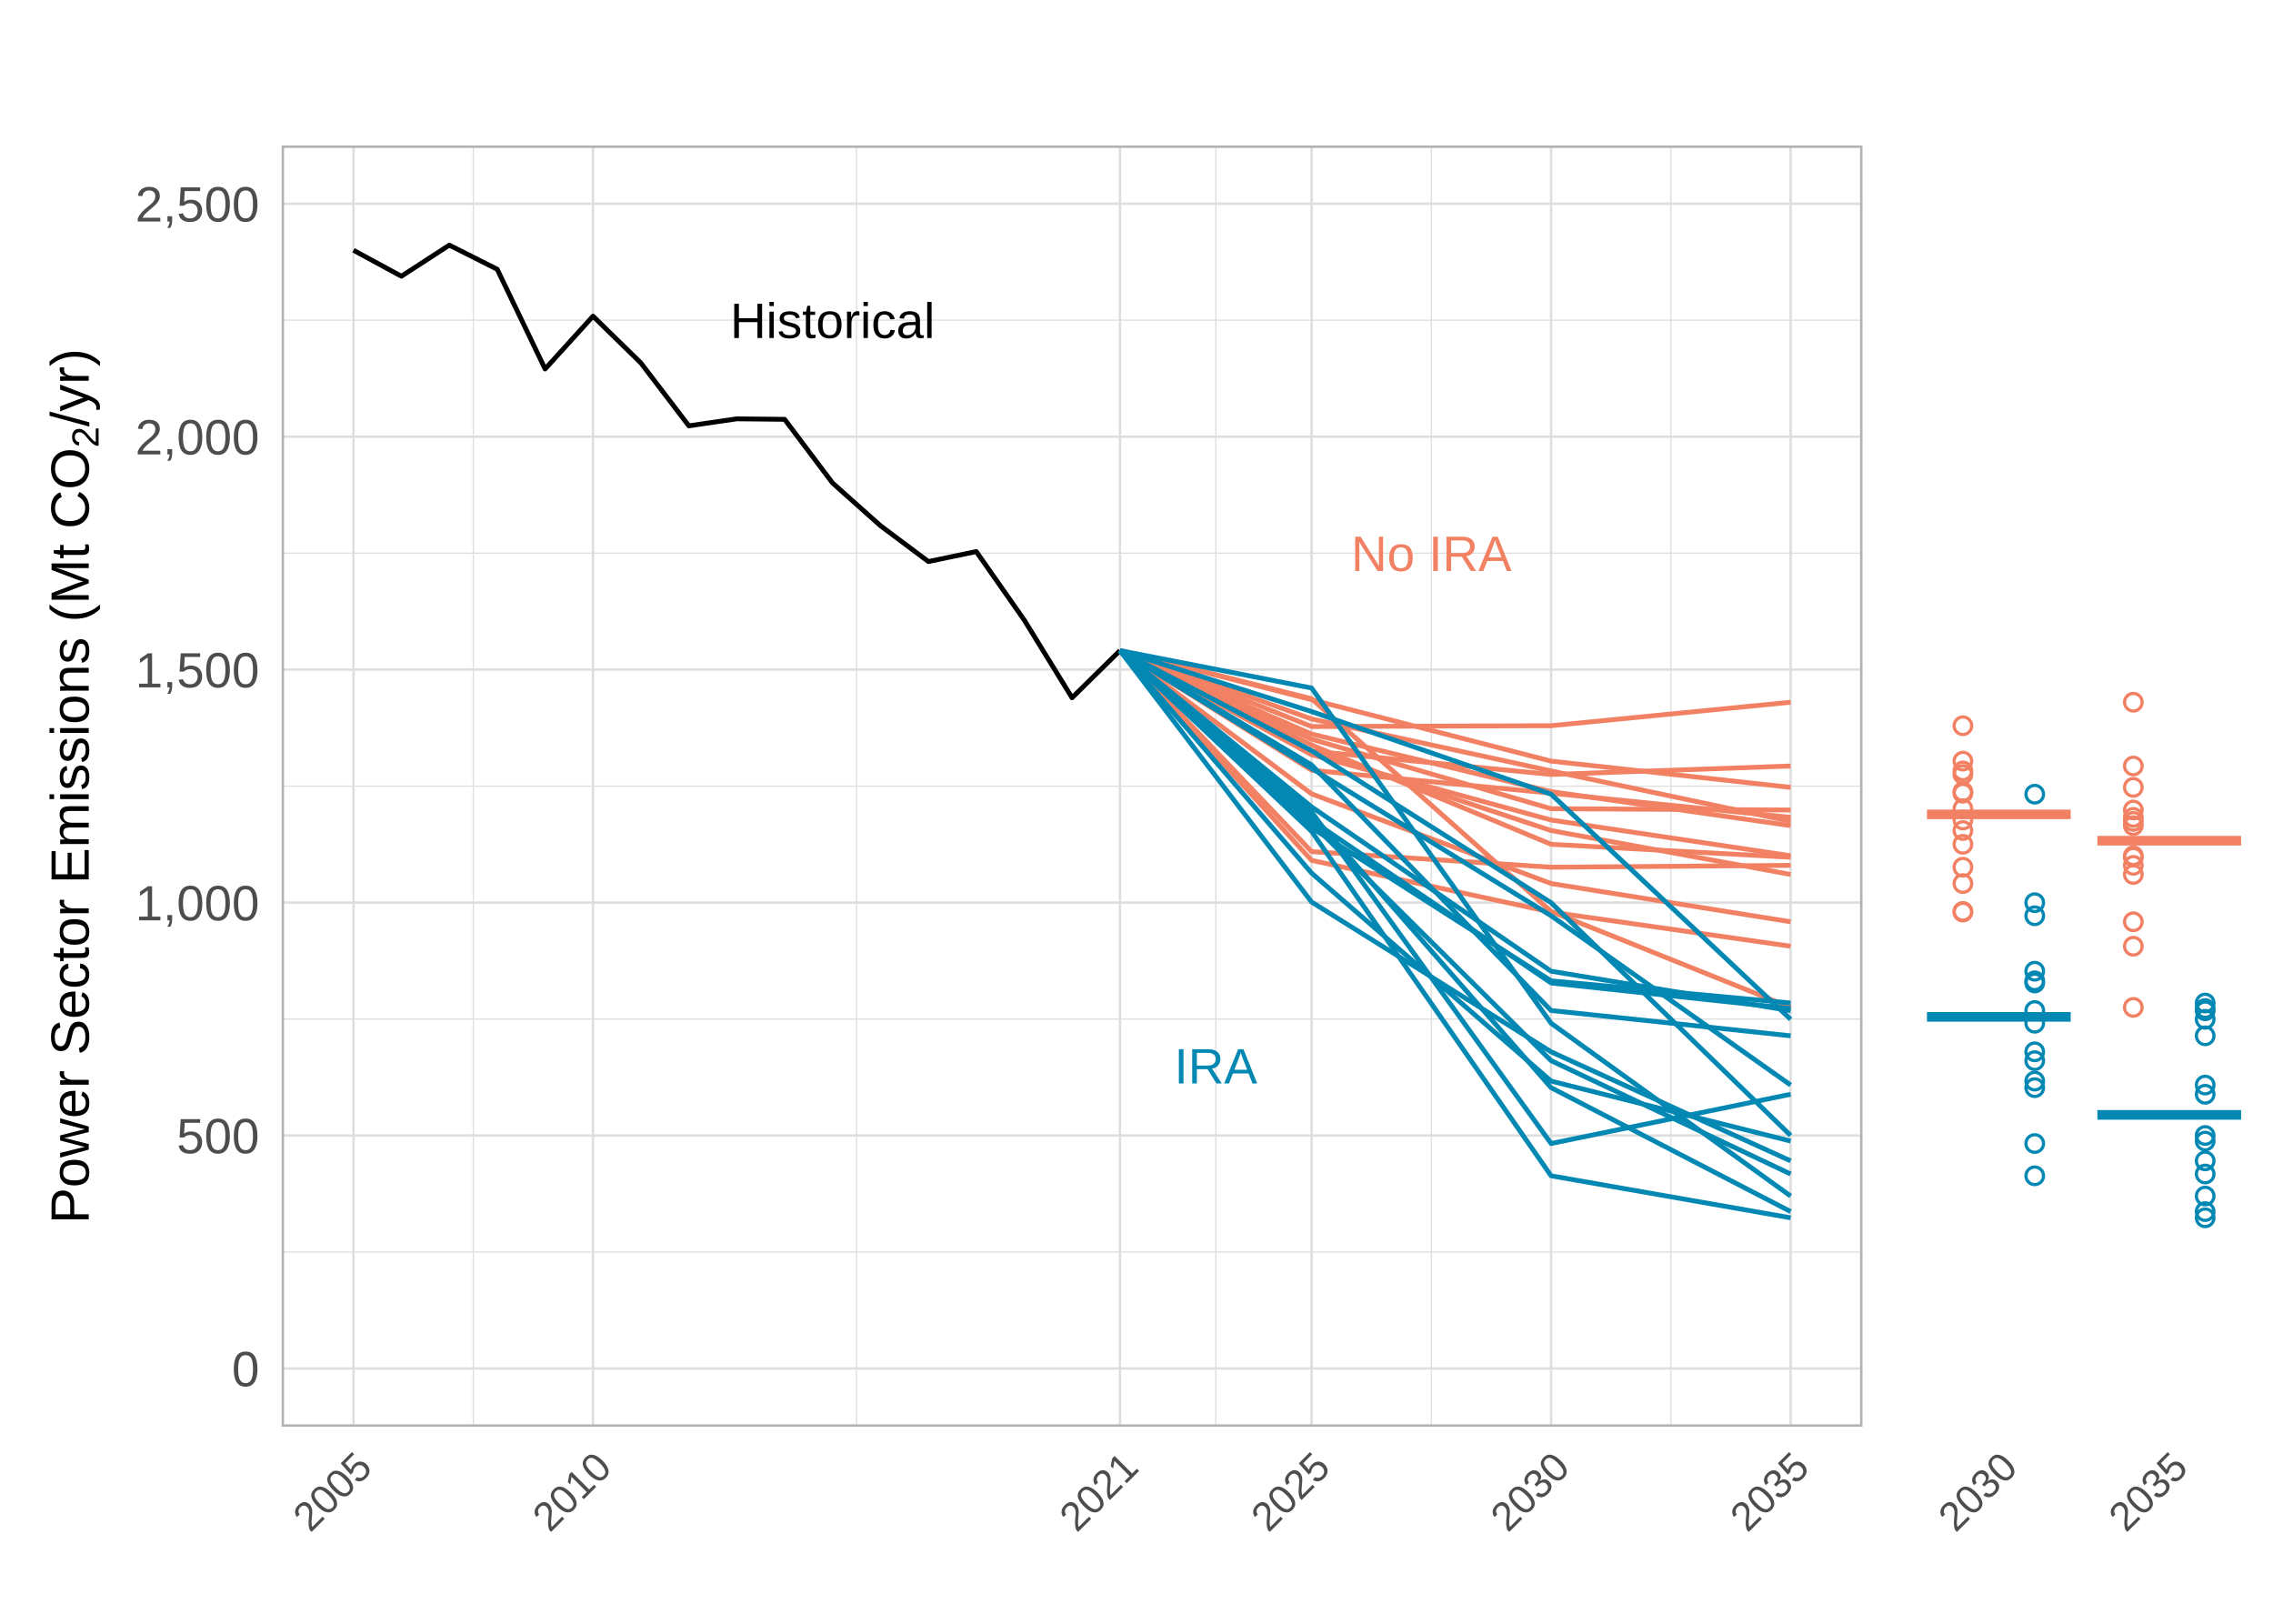
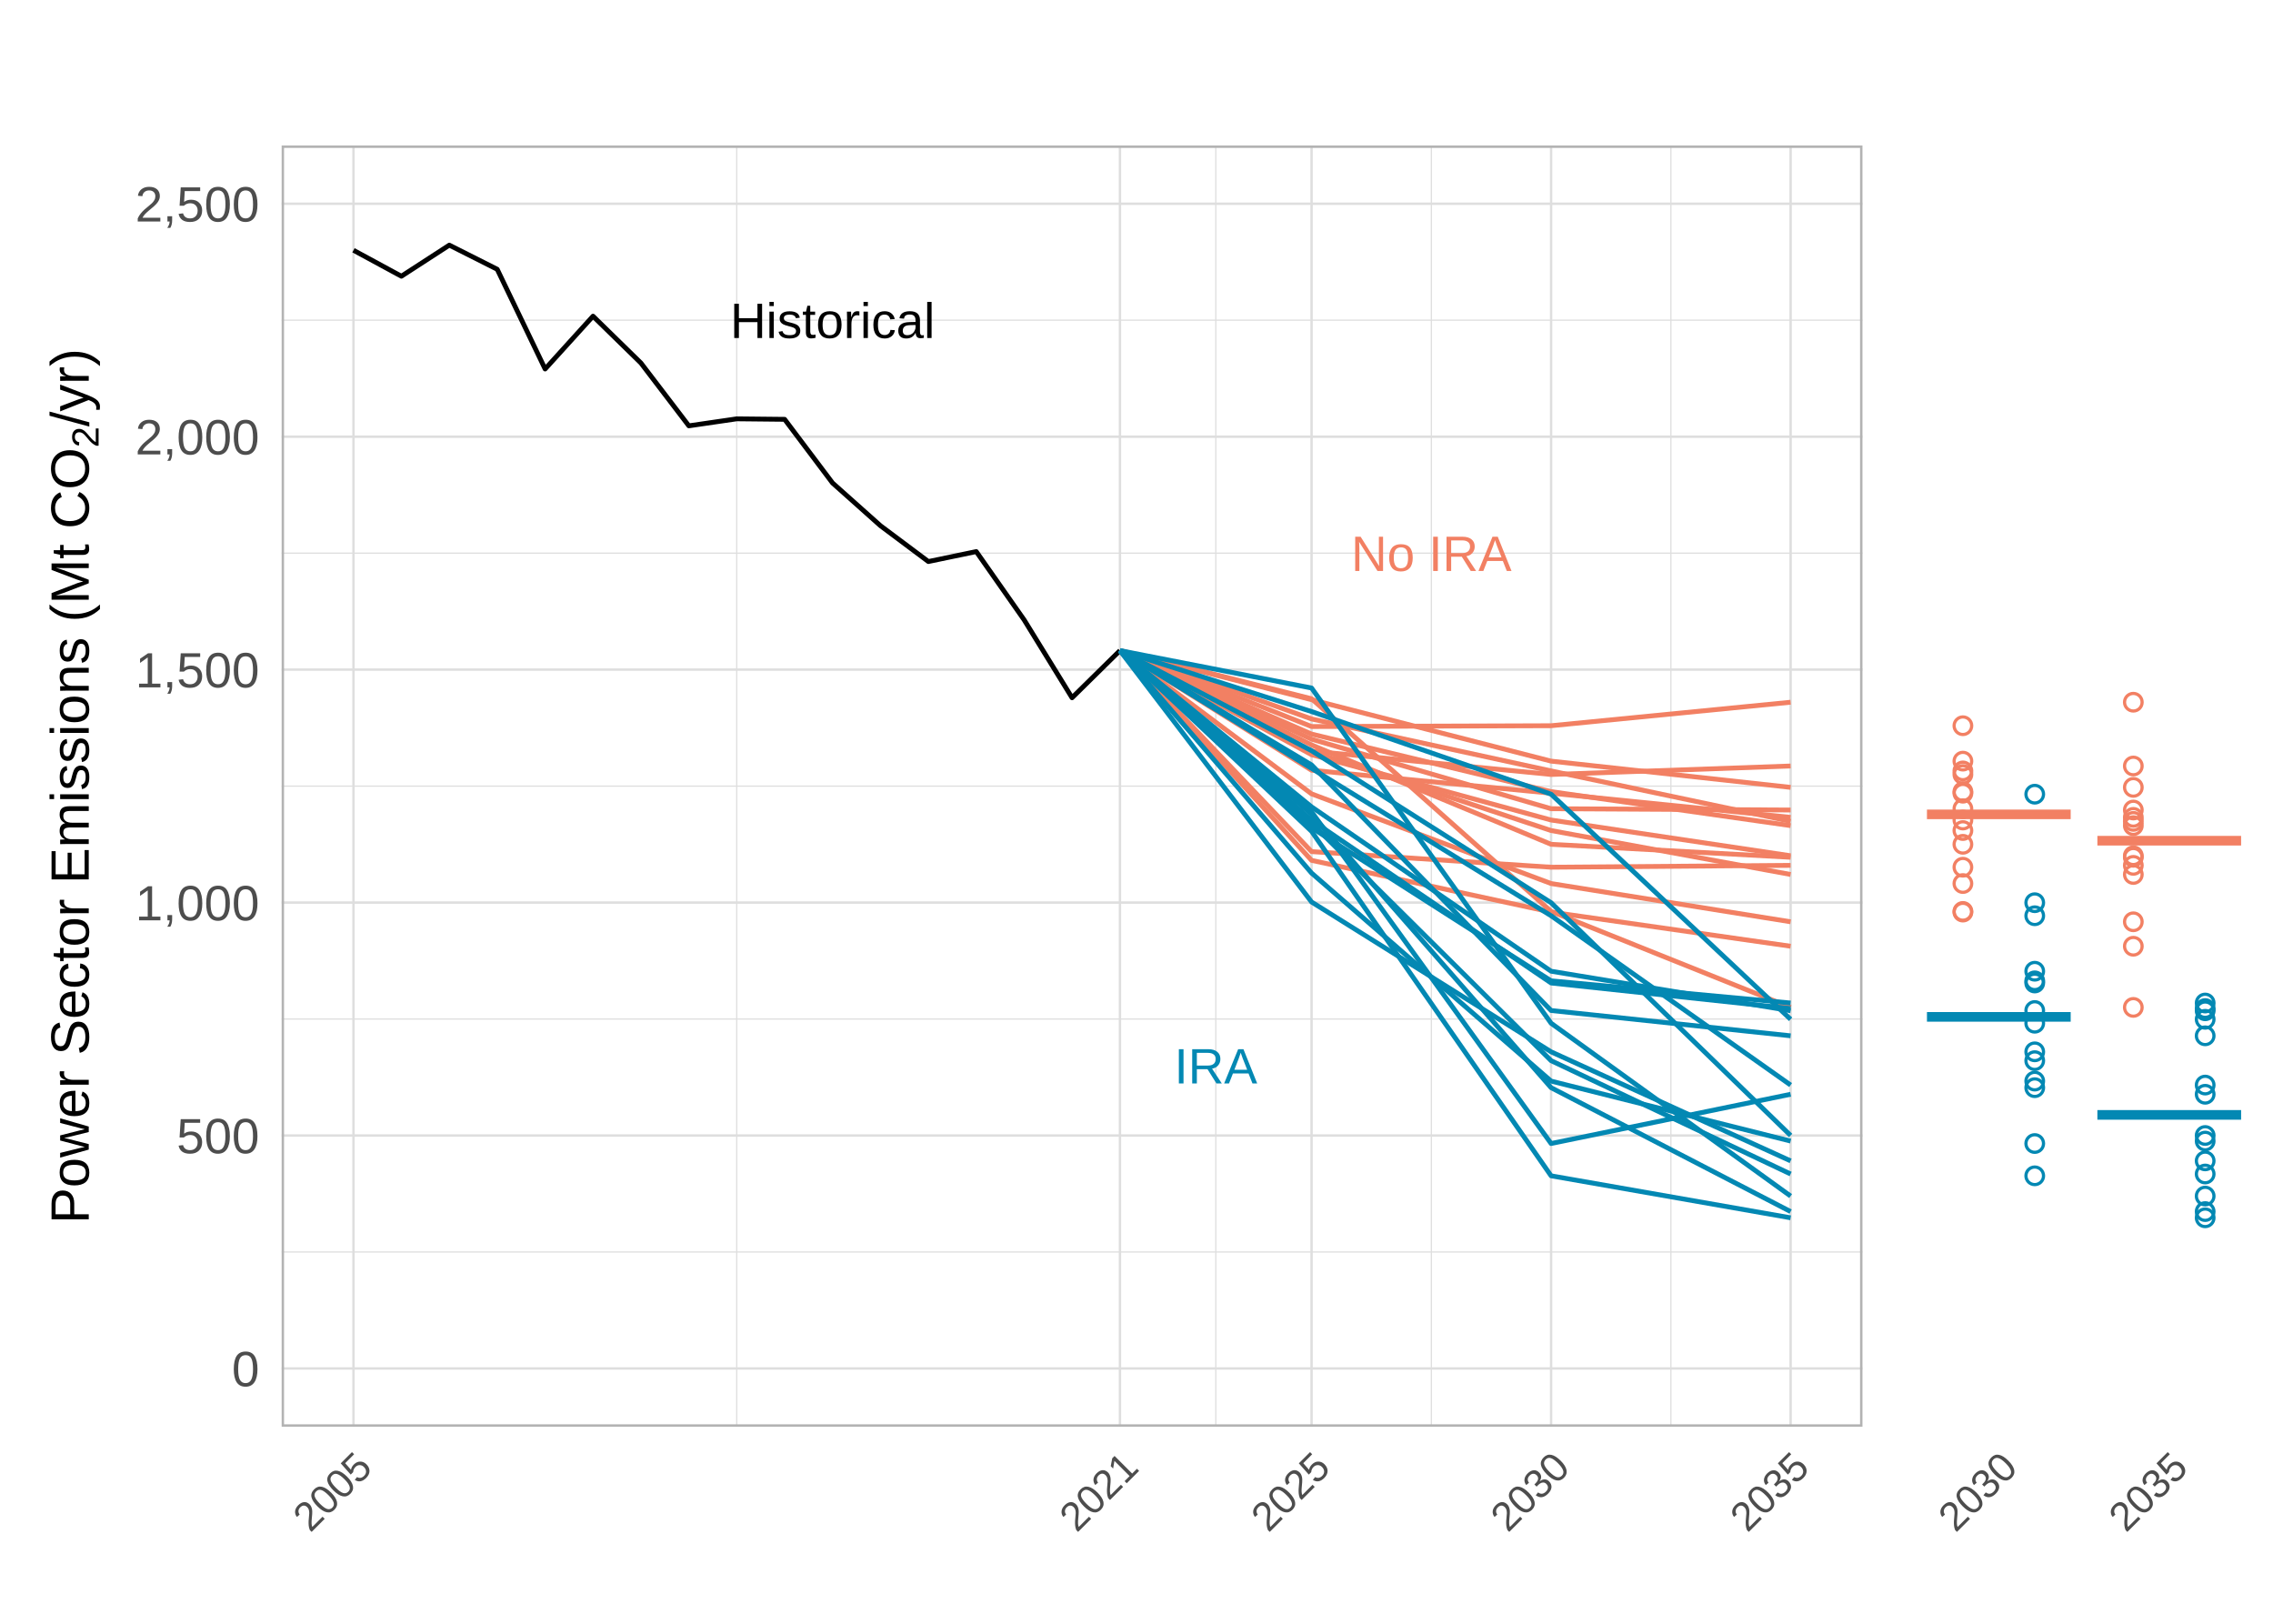
<svg xmlns="http://www.w3.org/2000/svg" class="svglite" width="504.00pt" height="360.00pt" viewBox="0 0 504.00 360.00">
  <defs>
    <style type="text/css">
    .svglite line, .svglite polyline, .svglite polygon, .svglite path, .svglite rect, .svglite circle {
      fill: none;
      stroke: #000000;
      stroke-linecap: round;
      stroke-linejoin: round;
      stroke-miterlimit: 10.00;
    }
    .svglite text {
      white-space: pre;
    }
  </style>
  </defs>
  <rect width="100%" height="100%" style="stroke: none; fill: #FFFFFF;" />
  <defs>
    <clipPath id="cpMC4wMHw1MDQuMDB8MC4wMHwzNjAuMDA=">
      <rect x="0.00" y="0.00" width="504.00" height="360.00" />
    </clipPath>
  </defs>
  <g clip-path="url(#cpMC4wMHw1MDQuMDB8MC4wMHwzNjAuMDA=)">
    <rect x="0.00" y="0.00" width="504.00" height="360.00" style="stroke-width: 1.07; stroke: #FFFFFF; fill: #FFFFFF;" />
  </g>
  <defs>
    <clipPath id="cpNS40OHw0MjIuOTR8NS40OHwzNTQuNTI=">
      <rect x="5.48" y="5.48" width="417.46" height="349.04" />
    </clipPath>
  </defs>
  <g clip-path="url(#cpNS40OHw0MjIuOTR8NS40OHwzNTQuNTI=)">
    <rect x="5.48" y="5.48" width="417.46" height="349.04" style="stroke-width: 1.07; stroke: #FFFFFF; fill: #FFFFFF;" />
  </g>
  <g clip-path="url(#cpMC4wMHw1MDQuMDB8MC4wMHwzNjAuMDA=)">
</g>
  <defs>
    <clipPath id="cpNjIuNDV8NDEyLjk3fDMyLjI2fDMxNi4zMg==">
      <rect x="62.45" y="32.26" width="350.52" height="284.06" />
    </clipPath>
  </defs>
  <g clip-path="url(#cpNjIuNDV8NDEyLjk3fDMyLjI2fDMxNi4zMg==)">
    <rect x="62.45" y="32.26" width="350.52" height="284.06" style="stroke-width: 1.07; stroke: none; fill: #FFFFFF;" />
    <polyline points="62.45,277.58 412.97,277.58 " style="stroke-width: 0.27; stroke: #DEDEDE; stroke-linecap: butt;" />
    <polyline points="62.45,225.93 412.97,225.93 " style="stroke-width: 0.27; stroke: #DEDEDE; stroke-linecap: butt;" />
    <polyline points="62.45,174.29 412.97,174.29 " style="stroke-width: 0.27; stroke: #DEDEDE; stroke-linecap: butt;" />
    <polyline points="62.45,122.64 412.97,122.64 " style="stroke-width: 0.27; stroke: #DEDEDE; stroke-linecap: butt;" />
    <polyline points="62.45,70.99 412.97,70.99 " style="stroke-width: 0.27; stroke: #DEDEDE; stroke-linecap: butt;" />
-     <polyline points="104.94,316.32 104.94,32.26 " style="stroke-width: 0.27; stroke: #DEDEDE; stroke-linecap: butt;" />
-     <polyline points="189.91,316.32 189.91,32.26 " style="stroke-width: 0.27; stroke: #DEDEDE; stroke-linecap: butt;" />
+     <polyline points="163.36,316.32 163.36,32.26 " style="stroke-width: 0.27; stroke: #DEDEDE; stroke-linecap: butt;" />
    <polyline points="269.58,316.32 269.58,32.26 " style="stroke-width: 0.27; stroke: #DEDEDE; stroke-linecap: butt;" />
    <polyline points="317.38,316.32 317.38,32.26 " style="stroke-width: 0.27; stroke: #DEDEDE; stroke-linecap: butt;" />
    <polyline points="370.49,316.32 370.49,32.26 " style="stroke-width: 0.27; stroke: #DEDEDE; stroke-linecap: butt;" />
    <polyline points="62.45,303.40 412.97,303.40 " style="stroke-width: 0.53; stroke: #DEDEDE; stroke-linecap: butt;" />
    <polyline points="62.45,251.76 412.97,251.76 " style="stroke-width: 0.53; stroke: #DEDEDE; stroke-linecap: butt;" />
    <polyline points="62.45,200.11 412.97,200.11 " style="stroke-width: 0.53; stroke: #DEDEDE; stroke-linecap: butt;" />
    <polyline points="62.45,148.46 412.97,148.46 " style="stroke-width: 0.53; stroke: #DEDEDE; stroke-linecap: butt;" />
    <polyline points="62.45,96.82 412.97,96.82 " style="stroke-width: 0.53; stroke: #DEDEDE; stroke-linecap: butt;" />
    <polyline points="62.45,45.17 412.97,45.17 " style="stroke-width: 0.53; stroke: #DEDEDE; stroke-linecap: butt;" />
    <polyline points="78.38,316.32 78.38,32.26 " style="stroke-width: 0.53; stroke: #DEDEDE; stroke-linecap: butt;" />
-     <polyline points="131.49,316.32 131.49,32.26 " style="stroke-width: 0.53; stroke: #DEDEDE; stroke-linecap: butt;" />
    <polyline points="248.33,316.32 248.33,32.26 " style="stroke-width: 0.53; stroke: #DEDEDE; stroke-linecap: butt;" />
    <polyline points="290.82,316.32 290.82,32.26 " style="stroke-width: 0.53; stroke: #DEDEDE; stroke-linecap: butt;" />
    <polyline points="343.93,316.32 343.93,32.26 " style="stroke-width: 0.53; stroke: #DEDEDE; stroke-linecap: butt;" />
    <polyline points="397.04,316.32 397.04,32.26 " style="stroke-width: 0.53; stroke: #DEDEDE; stroke-linecap: butt;" />
    <polyline points="78.38,55.49 89.00,61.24 99.63,54.35 110.25,59.70 120.87,81.81 131.49,70.10 142.11,80.48 152.74,94.41 163.36,92.86 173.98,92.97 184.60,107.08 195.22,116.55 205.85,124.50 216.47,122.29 227.09,137.44 237.71,154.70 248.33,144.24 " style="stroke-width: 1.07; stroke-linecap: butt;" />
    <polyline points="248.33,144.24 290.82,166.61 343.93,184.14 397.04,193.88 " style="stroke-width: 1.07; stroke: #F28063; stroke-linecap: butt;" />
    <polyline points="248.33,144.24 290.82,163.89 343.93,179.30 397.04,179.59 " style="stroke-width: 1.07; stroke: #F28063; stroke-linecap: butt;" />
    <polyline points="248.33,144.24 290.82,166.51 343.93,171.71 397.04,169.83 " style="stroke-width: 1.07; stroke: #F28063; stroke-linecap: butt;" />
    <polyline points="248.33,144.24 290.82,170.77 343.93,175.86 397.04,181.22 " style="stroke-width: 1.07; stroke: #F28063; stroke-linecap: butt;" />
    <polyline points="248.33,144.24 290.82,159.40 343.93,170.92 397.04,182.11 " style="stroke-width: 1.07; stroke: #F28063; stroke-linecap: butt;" />
    <polyline points="248.33,144.24 290.82,188.81 343.93,192.27 397.04,191.86 " style="stroke-width: 1.07; stroke: #F28063; stroke-linecap: butt;" />
    <polyline points="248.33,144.24 343.93,168.75 397.04,174.57 " style="stroke-width: 1.07; stroke: #F28063; stroke-linecap: butt;" />
    <polyline points="248.33,144.24 290.82,161.08 343.93,160.90 397.04,155.69 " style="stroke-width: 1.07; stroke: #F28063; stroke-linecap: butt;" />
    <polyline points="248.33,144.24 290.82,190.75 343.93,202.22 397.04,209.79 " style="stroke-width: 1.07; stroke: #F28063; stroke-linecap: butt;" />
    <polyline points="248.33,144.24 290.82,176.01 343.93,195.89 397.04,204.37 " style="stroke-width: 1.07; stroke: #F28063; stroke-linecap: butt;" />
    <polyline points="248.33,144.24 290.82,165.16 343.93,187.19 397.04,190.07 " style="stroke-width: 1.07; stroke: #F28063; stroke-linecap: butt;" />
    <polyline points="248.33,144.24 290.82,154.92 343.93,202.07 397.04,223.35 " style="stroke-width: 1.07; stroke: #F28063; stroke-linecap: butt;" />
    <polyline points="248.33,144.24 290.82,162.75 343.93,175.51 397.04,183.05 " style="stroke-width: 1.07; stroke: #F28063; stroke-linecap: butt;" />
    <polyline points="248.33,144.24 290.82,167.32 343.93,181.81 397.04,189.73 " style="stroke-width: 1.07; stroke: #F28063; stroke-linecap: butt;" />
    <polyline points="248.33,144.24 290.82,193.57 343.93,239.69 397.04,252.99 " style="stroke-width: 1.07; stroke: #0388B3; stroke-linecap: butt;" />
    <polyline points="248.33,144.24 290.82,180.52 343.93,241.15 397.04,268.62 " style="stroke-width: 1.07; stroke: #0388B3; stroke-linecap: butt;" />
    <polyline points="248.33,144.24 290.82,199.98 343.93,233.20 397.04,257.38 " style="stroke-width: 1.07; stroke: #0388B3; stroke-linecap: butt;" />
    <polyline points="248.33,144.24 290.82,183.52 343.93,217.46 397.04,222.38 " style="stroke-width: 1.07; stroke: #0388B3; stroke-linecap: butt;" />
    <polyline points="248.33,144.24 290.82,178.89 343.93,215.33 397.04,224.10 " style="stroke-width: 1.07; stroke: #0388B3; stroke-linecap: butt;" />
    <polyline points="248.33,144.24 290.82,181.85 343.93,217.94 397.04,223.61 " style="stroke-width: 1.07; stroke: #0388B3; stroke-linecap: butt;" />
    <polyline points="248.33,144.24 343.93,203.03 397.04,240.57 " style="stroke-width: 1.07; stroke: #0388B3; stroke-linecap: butt;" />
    <polyline points="248.33,144.24 290.82,157.76 343.93,176.08 397.04,225.99 " style="stroke-width: 1.07; stroke: #0388B3; stroke-linecap: butt;" />
    <polyline points="248.33,144.24 290.82,179.98 343.93,253.53 397.04,242.61 " style="stroke-width: 1.07; stroke: #0388B3; stroke-linecap: butt;" />
    <polyline points="248.33,144.24 290.82,182.50 343.93,235.16 397.04,260.29 " style="stroke-width: 1.07; stroke: #0388B3; stroke-linecap: butt;" />
    <polyline points="248.33,144.24 290.82,166.44 343.93,200.14 397.04,251.75 " style="stroke-width: 1.07; stroke: #0388B3; stroke-linecap: butt;" />
    <polyline points="248.33,144.24 290.82,152.54 343.93,226.86 397.04,265.18 " style="stroke-width: 1.07; stroke: #0388B3; stroke-linecap: butt;" />
    <polyline points="248.33,144.24 290.82,184.31 343.93,260.69 397.04,270.00 " style="stroke-width: 1.07; stroke: #0388B3; stroke-linecap: butt;" />
    <polyline points="248.33,144.24 290.82,169.59 343.93,224.04 397.04,229.65 " style="stroke-width: 1.07; stroke: #0388B3; stroke-linecap: butt;" />
    <text x="184.60" y="74.94" text-anchor="middle" style="font-size: 11.04px; font-family: &quot;Arial&quot;;" textLength="45.35px" lengthAdjust="spacingAndGlyphs">Historical</text>
    <text x="317.38" y="126.59" text-anchor="middle" style="font-size: 11.04px;fill: #F28063; font-family: &quot;Arial&quot;;" textLength="35.55px" lengthAdjust="spacingAndGlyphs">No IRA</text>
    <text x="269.58" y="240.21" text-anchor="middle" style="font-size: 11.04px;fill: #0388B3; font-family: &quot;Arial&quot;;" textLength="18.39px" lengthAdjust="spacingAndGlyphs">IRA</text>
    <rect x="62.45" y="32.26" width="350.52" height="284.06" style="stroke-width: 1.07; stroke: #B3B3B3;" />
  </g>
  <g clip-path="url(#cpMC4wMHw1MDQuMDB8MC4wMHwzNjAuMDA=)">
    <text x="57.52" y="307.34" text-anchor="end" style="font-size: 11.00px;fill: #4D4D4D; font-family: &quot;Arial&quot;;" textLength="6.12px" lengthAdjust="spacingAndGlyphs">0</text>
    <text x="57.52" y="255.69" text-anchor="end" style="font-size: 11.00px;fill: #4D4D4D; font-family: &quot;Arial&quot;;" textLength="18.36px" lengthAdjust="spacingAndGlyphs">500</text>
    <text x="57.52" y="204.05" text-anchor="end" style="font-size: 11.00px;fill: #4D4D4D; font-family: &quot;Arial&quot;;" textLength="27.54px" lengthAdjust="spacingAndGlyphs">1,000</text>
    <text x="57.52" y="152.40" text-anchor="end" style="font-size: 11.00px;fill: #4D4D4D; font-family: &quot;Arial&quot;;" textLength="27.54px" lengthAdjust="spacingAndGlyphs">1,500</text>
    <text x="57.52" y="100.75" text-anchor="end" style="font-size: 11.00px;fill: #4D4D4D; font-family: &quot;Arial&quot;;" textLength="27.54px" lengthAdjust="spacingAndGlyphs">2,000</text>
    <text x="57.52" y="49.11" text-anchor="end" style="font-size: 11.00px;fill: #4D4D4D; font-family: &quot;Arial&quot;;" textLength="27.54px" lengthAdjust="spacingAndGlyphs">2,500</text>
    <text transform="translate(82.94,325.80) rotate(-45)" text-anchor="end" style="font-size: 9.00px;fill: #4D4D4D; font-family: &quot;Arial&quot;;" textLength="20.02px" lengthAdjust="spacingAndGlyphs">2005</text>
-     <text transform="translate(136.05,325.80) rotate(-45)" text-anchor="end" style="font-size: 9.00px;fill: #4D4D4D; font-family: &quot;Arial&quot;;" textLength="20.02px" lengthAdjust="spacingAndGlyphs">2010</text>
    <text transform="translate(252.89,325.80) rotate(-45)" text-anchor="end" style="font-size: 9.00px;fill: #4D4D4D; font-family: &quot;Arial&quot;;" textLength="20.02px" lengthAdjust="spacingAndGlyphs">2021</text>
    <text transform="translate(295.38,325.80) rotate(-45)" text-anchor="end" style="font-size: 9.00px;fill: #4D4D4D; font-family: &quot;Arial&quot;;" textLength="20.02px" lengthAdjust="spacingAndGlyphs">2025</text>
    <text transform="translate(348.49,325.80) rotate(-45)" text-anchor="end" style="font-size: 9.00px;fill: #4D4D4D; font-family: &quot;Arial&quot;;" textLength="20.02px" lengthAdjust="spacingAndGlyphs">2030</text>
    <text transform="translate(401.60,325.80) rotate(-45)" text-anchor="end" style="font-size: 9.00px;fill: #4D4D4D; font-family: &quot;Arial&quot;;" textLength="20.02px" lengthAdjust="spacingAndGlyphs">2035</text>
    <text transform="translate(19.68,271.32) rotate(-90)" style="font-size: 12.00px; font-family: &quot;Arial&quot;;" textLength="162.74px" lengthAdjust="spacingAndGlyphs">Power Sector Emissions (Mt C</text>
    <text transform="translate(19.68,108.58) rotate(-90)" style="font-size: 12.00px; font-family: &quot;Arial&quot;;" textLength="9.34px" lengthAdjust="spacingAndGlyphs">O</text>
    <text transform="translate(21.86,99.24) rotate(-90)" style="font-size: 8.40px; font-family: &quot;Arial&quot;;" textLength="4.67px" lengthAdjust="spacingAndGlyphs">2</text>
    <text transform="translate(19.68,94.58) rotate(-90)" style="font-size: 12.00px; font-family: &quot;Arial&quot;;" textLength="17.33px" lengthAdjust="spacingAndGlyphs">/yr)</text>
  </g>
  <defs>
    <clipPath id="cpNDIyLjk0fDQ2MC43M3w1LjQ4fDM1NC41Mg==">
      <rect x="422.94" y="5.48" width="37.79" height="349.04" />
    </clipPath>
  </defs>
  <g clip-path="url(#cpNDIyLjk0fDQ2MC43M3w1LjQ4fDM1NC41Mg==)">
    <rect x="422.94" y="5.48" width="37.79" height="349.04" style="stroke-width: 1.07; stroke: #FFFFFF; fill: #FFFFFF;" />
  </g>
  <g clip-path="url(#cpMC4wMHw1MDQuMDB8MC4wMHwzNjAuMDA=)">
</g>
  <defs>
    <clipPath id="cpNDI1LjY4fDQ2MC43M3wzMi4yNnwzMTYuMzI=">
      <rect x="425.68" y="32.26" width="35.05" height="284.06" />
    </clipPath>
  </defs>
  <g clip-path="url(#cpNDI1LjY4fDQ2MC43M3wzMi4yNnwzMTYuMzI=)">
    <rect x="425.68" y="32.26" width="35.05" height="284.06" style="stroke-width: 1.07; stroke: none; fill: #FFFFFF;" />
    <circle cx="451.17" cy="241.15" r="1.95" style="stroke-width: 0.71; stroke: #0388B3;" />
    <circle cx="435.24" cy="179.30" r="1.95" style="stroke-width: 0.71; stroke: #F28063;" />
    <circle cx="451.17" cy="233.20" r="1.95" style="stroke-width: 0.71; stroke: #0388B3;" />
    <circle cx="435.24" cy="171.71" r="1.95" style="stroke-width: 0.71; stroke: #F28063;" />
    <circle cx="451.17" cy="217.46" r="1.95" style="stroke-width: 0.71; stroke: #0388B3;" />
    <circle cx="435.24" cy="175.86" r="1.95" style="stroke-width: 0.71; stroke: #F28063;" />
    <circle cx="451.17" cy="215.33" r="1.95" style="stroke-width: 0.71; stroke: #0388B3;" />
    <circle cx="435.24" cy="170.92" r="1.95" style="stroke-width: 0.71; stroke: #F28063;" />
    <circle cx="451.17" cy="203.03" r="1.95" style="stroke-width: 0.71; stroke: #0388B3;" />
    <circle cx="435.24" cy="168.75" r="1.95" style="stroke-width: 0.71; stroke: #F28063;" />
    <circle cx="451.17" cy="217.94" r="1.95" style="stroke-width: 0.71; stroke: #0388B3;" />
    <circle cx="435.24" cy="192.27" r="1.95" style="stroke-width: 0.71; stroke: #F28063;" />
    <circle cx="451.17" cy="176.08" r="1.95" style="stroke-width: 0.71; stroke: #0388B3;" />
    <circle cx="435.24" cy="160.90" r="1.95" style="stroke-width: 0.71; stroke: #F28063;" />
    <circle cx="451.17" cy="224.04" r="1.95" style="stroke-width: 0.71; stroke: #0388B3;" />
    <circle cx="435.24" cy="181.81" r="1.95" style="stroke-width: 0.71; stroke: #F28063;" />
    <circle cx="451.17" cy="235.16" r="1.95" style="stroke-width: 0.71; stroke: #0388B3;" />
    <circle cx="435.24" cy="195.89" r="1.95" style="stroke-width: 0.71; stroke: #F28063;" />
    <circle cx="451.17" cy="253.53" r="1.95" style="stroke-width: 0.71; stroke: #0388B3;" />
    <circle cx="435.24" cy="202.22" r="1.95" style="stroke-width: 0.71; stroke: #F28063;" />
    <circle cx="451.17" cy="200.14" r="1.95" style="stroke-width: 0.71; stroke: #0388B3;" />
    <circle cx="435.24" cy="187.19" r="1.95" style="stroke-width: 0.71; stroke: #F28063;" />
    <circle cx="451.17" cy="226.86" r="1.95" style="stroke-width: 0.71; stroke: #0388B3;" />
    <circle cx="435.24" cy="202.07" r="1.95" style="stroke-width: 0.71; stroke: #F28063;" />
    <circle cx="451.17" cy="260.69" r="1.95" style="stroke-width: 0.71; stroke: #0388B3;" />
    <circle cx="435.24" cy="175.51" r="1.95" style="stroke-width: 0.71; stroke: #F28063;" />
    <circle cx="451.17" cy="239.69" r="1.95" style="stroke-width: 0.71; stroke: #0388B3;" />
    <circle cx="435.24" cy="184.14" r="1.95" style="stroke-width: 0.71; stroke: #F28063;" />
    <line x1="427.27" y1="180.55" x2="459.14" y2="180.55" style="stroke-width: 2.13; stroke: #F28063; stroke-linecap: butt;" />
    <line x1="427.27" y1="225.45" x2="459.14" y2="225.45" style="stroke-width: 2.13; stroke: #0388B3; stroke-linecap: butt;" />
  </g>
  <g clip-path="url(#cpMC4wMHw1MDQuMDB8MC4wMHwzNjAuMDA=)">
    <text transform="translate(447.76,325.80) rotate(-45)" text-anchor="end" style="font-size: 9.00px;fill: #4D4D4D; font-family: &quot;Arial&quot;;" textLength="20.02px" lengthAdjust="spacingAndGlyphs">2030</text>
  </g>
  <defs>
    <clipPath id="cpNDYwLjczfDQ5OC41Mnw1LjQ4fDM1NC41Mg==">
      <rect x="460.73" y="5.48" width="37.79" height="349.04" />
    </clipPath>
  </defs>
  <g clip-path="url(#cpNDYwLjczfDQ5OC41Mnw1LjQ4fDM1NC41Mg==)">
    <rect x="460.73" y="5.48" width="37.79" height="349.04" style="stroke-width: 1.07; stroke: #FFFFFF; fill: #FFFFFF;" />
  </g>
  <g clip-path="url(#cpMC4wMHw1MDQuMDB8MC4wMHwzNjAuMDA=)">
</g>
  <defs>
    <clipPath id="cpNDYzLjQ3fDQ5OC41MnwzMi4yNnwzMTYuMzI=">
      <rect x="463.47" y="32.26" width="35.05" height="284.06" />
    </clipPath>
  </defs>
  <g clip-path="url(#cpNDYzLjQ3fDQ5OC41MnwzMi4yNnwzMTYuMzI=)">
    <rect x="463.47" y="32.26" width="35.05" height="284.06" style="stroke-width: 1.07; stroke: none; fill: #FFFFFF;" />
    <circle cx="488.96" cy="268.62" r="1.95" style="stroke-width: 0.71; stroke: #0388B3;" />
    <circle cx="473.03" cy="179.59" r="1.95" style="stroke-width: 0.71; stroke: #F28063;" />
    <circle cx="488.96" cy="257.38" r="1.95" style="stroke-width: 0.71; stroke: #0388B3;" />
    <circle cx="473.03" cy="169.83" r="1.95" style="stroke-width: 0.71; stroke: #F28063;" />
    <circle cx="488.96" cy="222.38" r="1.95" style="stroke-width: 0.71; stroke: #0388B3;" />
    <circle cx="473.03" cy="181.22" r="1.95" style="stroke-width: 0.71; stroke: #F28063;" />
    <circle cx="488.96" cy="224.10" r="1.95" style="stroke-width: 0.71; stroke: #0388B3;" />
    <circle cx="473.03" cy="182.11" r="1.95" style="stroke-width: 0.71; stroke: #F28063;" />
    <circle cx="488.96" cy="240.57" r="1.95" style="stroke-width: 0.71; stroke: #0388B3;" />
    <circle cx="473.03" cy="174.57" r="1.95" style="stroke-width: 0.71; stroke: #F28063;" />
    <circle cx="488.96" cy="223.61" r="1.95" style="stroke-width: 0.71; stroke: #0388B3;" />
    <circle cx="473.03" cy="191.86" r="1.95" style="stroke-width: 0.71; stroke: #F28063;" />
    <circle cx="488.96" cy="225.99" r="1.95" style="stroke-width: 0.71; stroke: #0388B3;" />
    <circle cx="473.03" cy="155.69" r="1.95" style="stroke-width: 0.71; stroke: #F28063;" />
    <circle cx="488.96" cy="229.65" r="1.95" style="stroke-width: 0.71; stroke: #0388B3;" />
    <circle cx="473.03" cy="189.73" r="1.95" style="stroke-width: 0.71; stroke: #F28063;" />
    <circle cx="488.96" cy="260.29" r="1.95" style="stroke-width: 0.71; stroke: #0388B3;" />
    <circle cx="473.03" cy="204.37" r="1.95" style="stroke-width: 0.71; stroke: #F28063;" />
    <circle cx="488.96" cy="242.61" r="1.95" style="stroke-width: 0.71; stroke: #0388B3;" />
    <circle cx="473.03" cy="209.79" r="1.95" style="stroke-width: 0.71; stroke: #F28063;" />
    <circle cx="488.96" cy="251.75" r="1.95" style="stroke-width: 0.71; stroke: #0388B3;" />
    <circle cx="473.03" cy="190.07" r="1.95" style="stroke-width: 0.71; stroke: #F28063;" />
    <circle cx="488.96" cy="265.18" r="1.95" style="stroke-width: 0.71; stroke: #0388B3;" />
    <circle cx="473.03" cy="223.35" r="1.95" style="stroke-width: 0.71; stroke: #F28063;" />
    <circle cx="488.96" cy="270.00" r="1.95" style="stroke-width: 0.71; stroke: #0388B3;" />
    <circle cx="473.03" cy="183.05" r="1.95" style="stroke-width: 0.71; stroke: #F28063;" />
    <circle cx="488.96" cy="252.99" r="1.95" style="stroke-width: 0.71; stroke: #0388B3;" />
    <circle cx="473.03" cy="193.88" r="1.95" style="stroke-width: 0.71; stroke: #F28063;" />
    <line x1="465.06" y1="186.39" x2="496.93" y2="186.39" style="stroke-width: 2.13; stroke: #F28063; stroke-linecap: butt;" />
    <line x1="465.06" y1="247.18" x2="496.93" y2="247.18" style="stroke-width: 2.13; stroke: #0388B3; stroke-linecap: butt;" />
  </g>
  <g clip-path="url(#cpMC4wMHw1MDQuMDB8MC4wMHwzNjAuMDA=)">
    <text transform="translate(485.55,325.80) rotate(-45)" text-anchor="end" style="font-size: 9.00px;fill: #4D4D4D; font-family: &quot;Arial&quot;;" textLength="20.02px" lengthAdjust="spacingAndGlyphs">2035</text>
  </g>
</svg>
